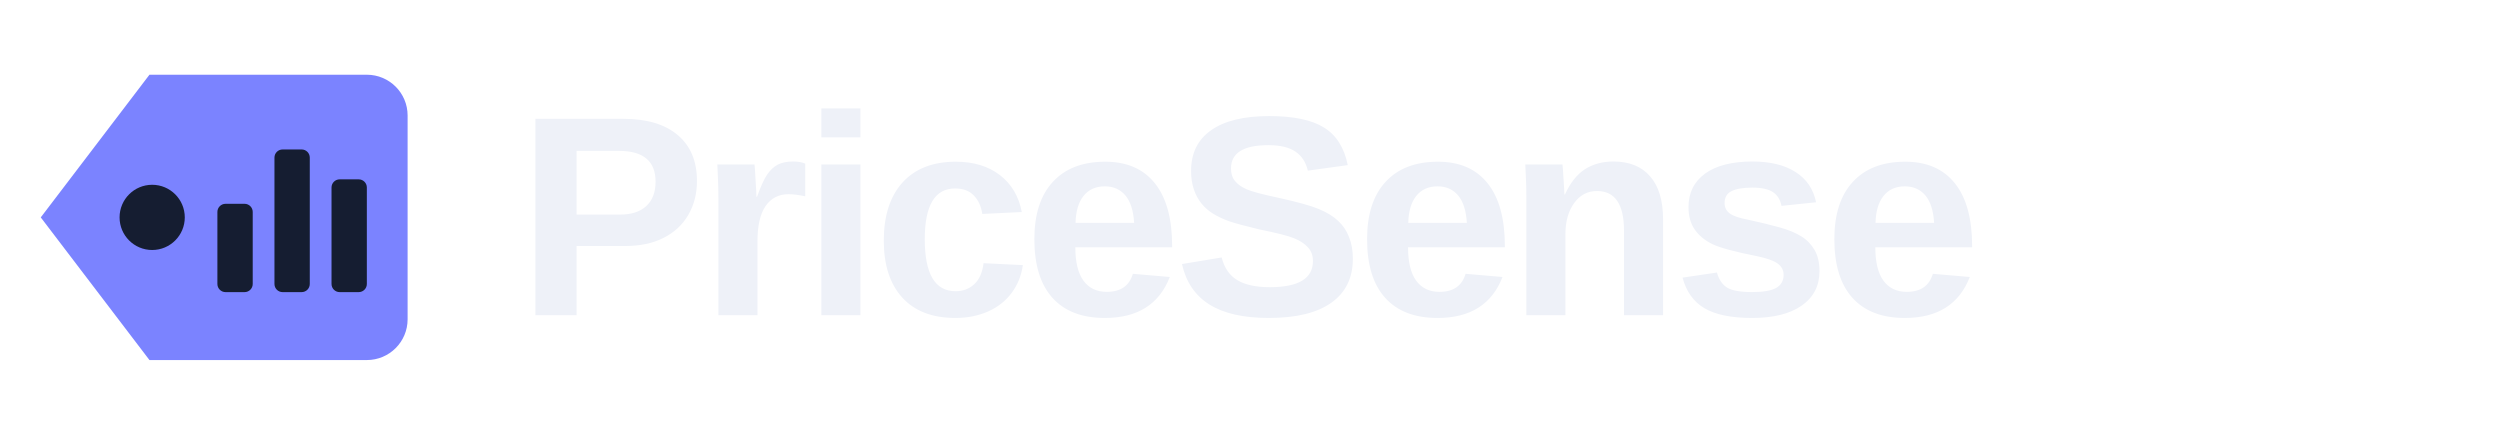
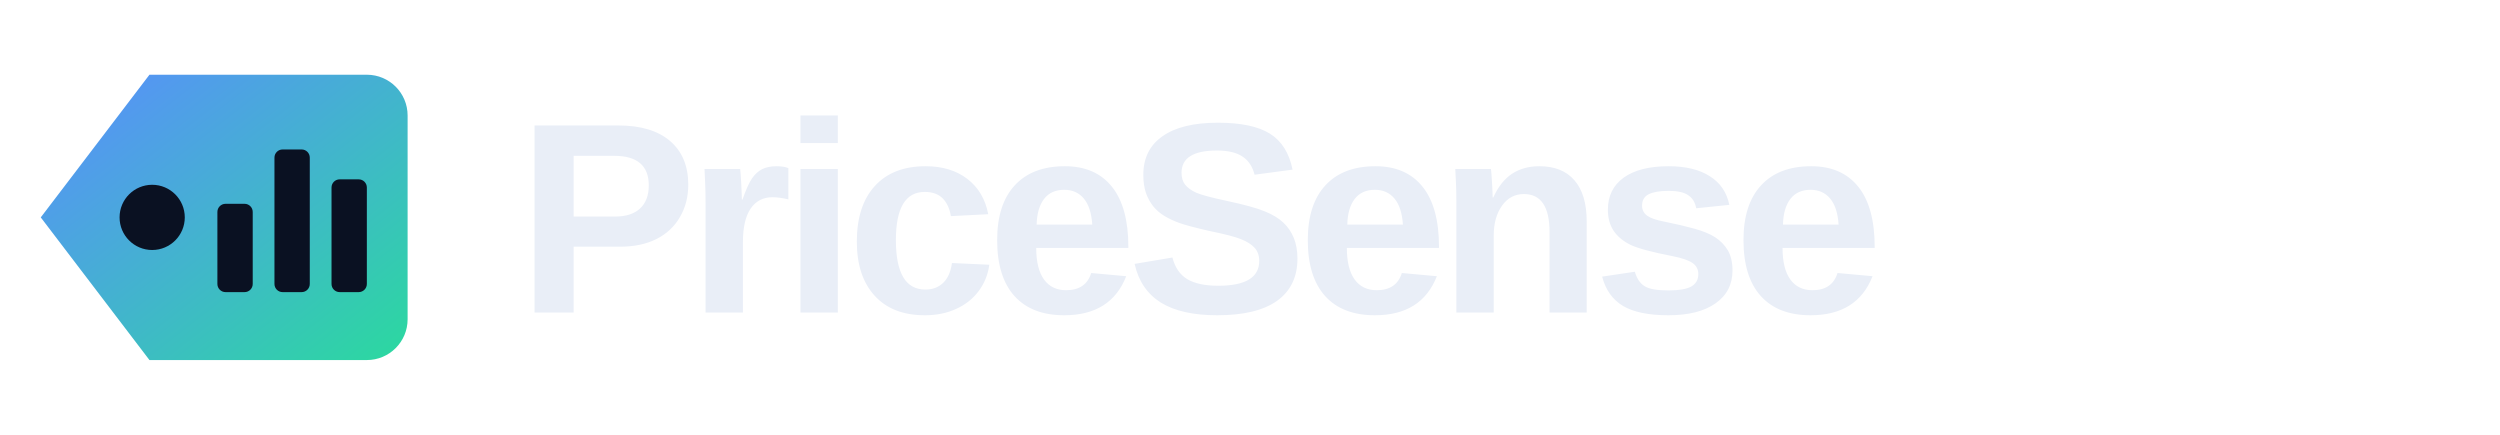
<svg xmlns="http://www.w3.org/2000/svg" viewBox="0 0 184 32" width="184" height="32">
-   <path d="M3 16 11 5.5H27a3 3 0 0 1 3 3V23.5a3 3 0 0 1-3 3H11Z" fill="#7B83FF" />
-   <circle cx="11.2" cy="16" r="2.4" fill="#151D31" />
-   <rect x="16" y="15" width="2.6" height="6.5" rx=".6" fill="#151D31" />
-   <rect x="20.2" y="11" width="2.6" height="10.5" rx=".6" fill="#151D31" />
-   <rect x="24.4" y="13.2" width="2.6" height="8.3" rx=".6" fill="#151D31" />
-   <text x="38" y="23.2" font-family="Archivo, 'Helvetica Neue', Arial, sans-serif" font-size="21" font-weight="800" letter-spacing="-0.6" fill="#EEF1F8">PriceSense</text>
+   <defs>
+     <linearGradient id="g" x1="0" y1="0" x2="1" y2="1">
+       <stop offset="0" stop-color="#5B8CFF" />
+       <stop offset="1" stop-color="#2BD99F" />
+     </linearGradient>
+   </defs>
+   <path d="M3 16 11 5.5H27a3 3 0 0 1 3 3V23.5a3 3 0 0 1-3 3H11Z" fill="url(#g)" />
+   <circle cx="11.2" cy="16" r="2.4" fill="#0A1122" />
+   <rect x="16" y="15" width="2.6" height="6.5" rx=".6" fill="#0A1122" />
+   <rect x="20.2" y="11" width="2.6" height="10.5" rx=".6" fill="#0A1122" />
+   <rect x="24.4" y="13.2" width="2.6" height="8.3" rx=".6" fill="#0A1122" />
+   <text x="38" y="23" font-family="Geist, -apple-system, 'Segoe UI', Arial, sans-serif" font-size="20" font-weight="600" letter-spacing="-0.8" fill="#E9EEF7">PriceSense</text>
</svg>
